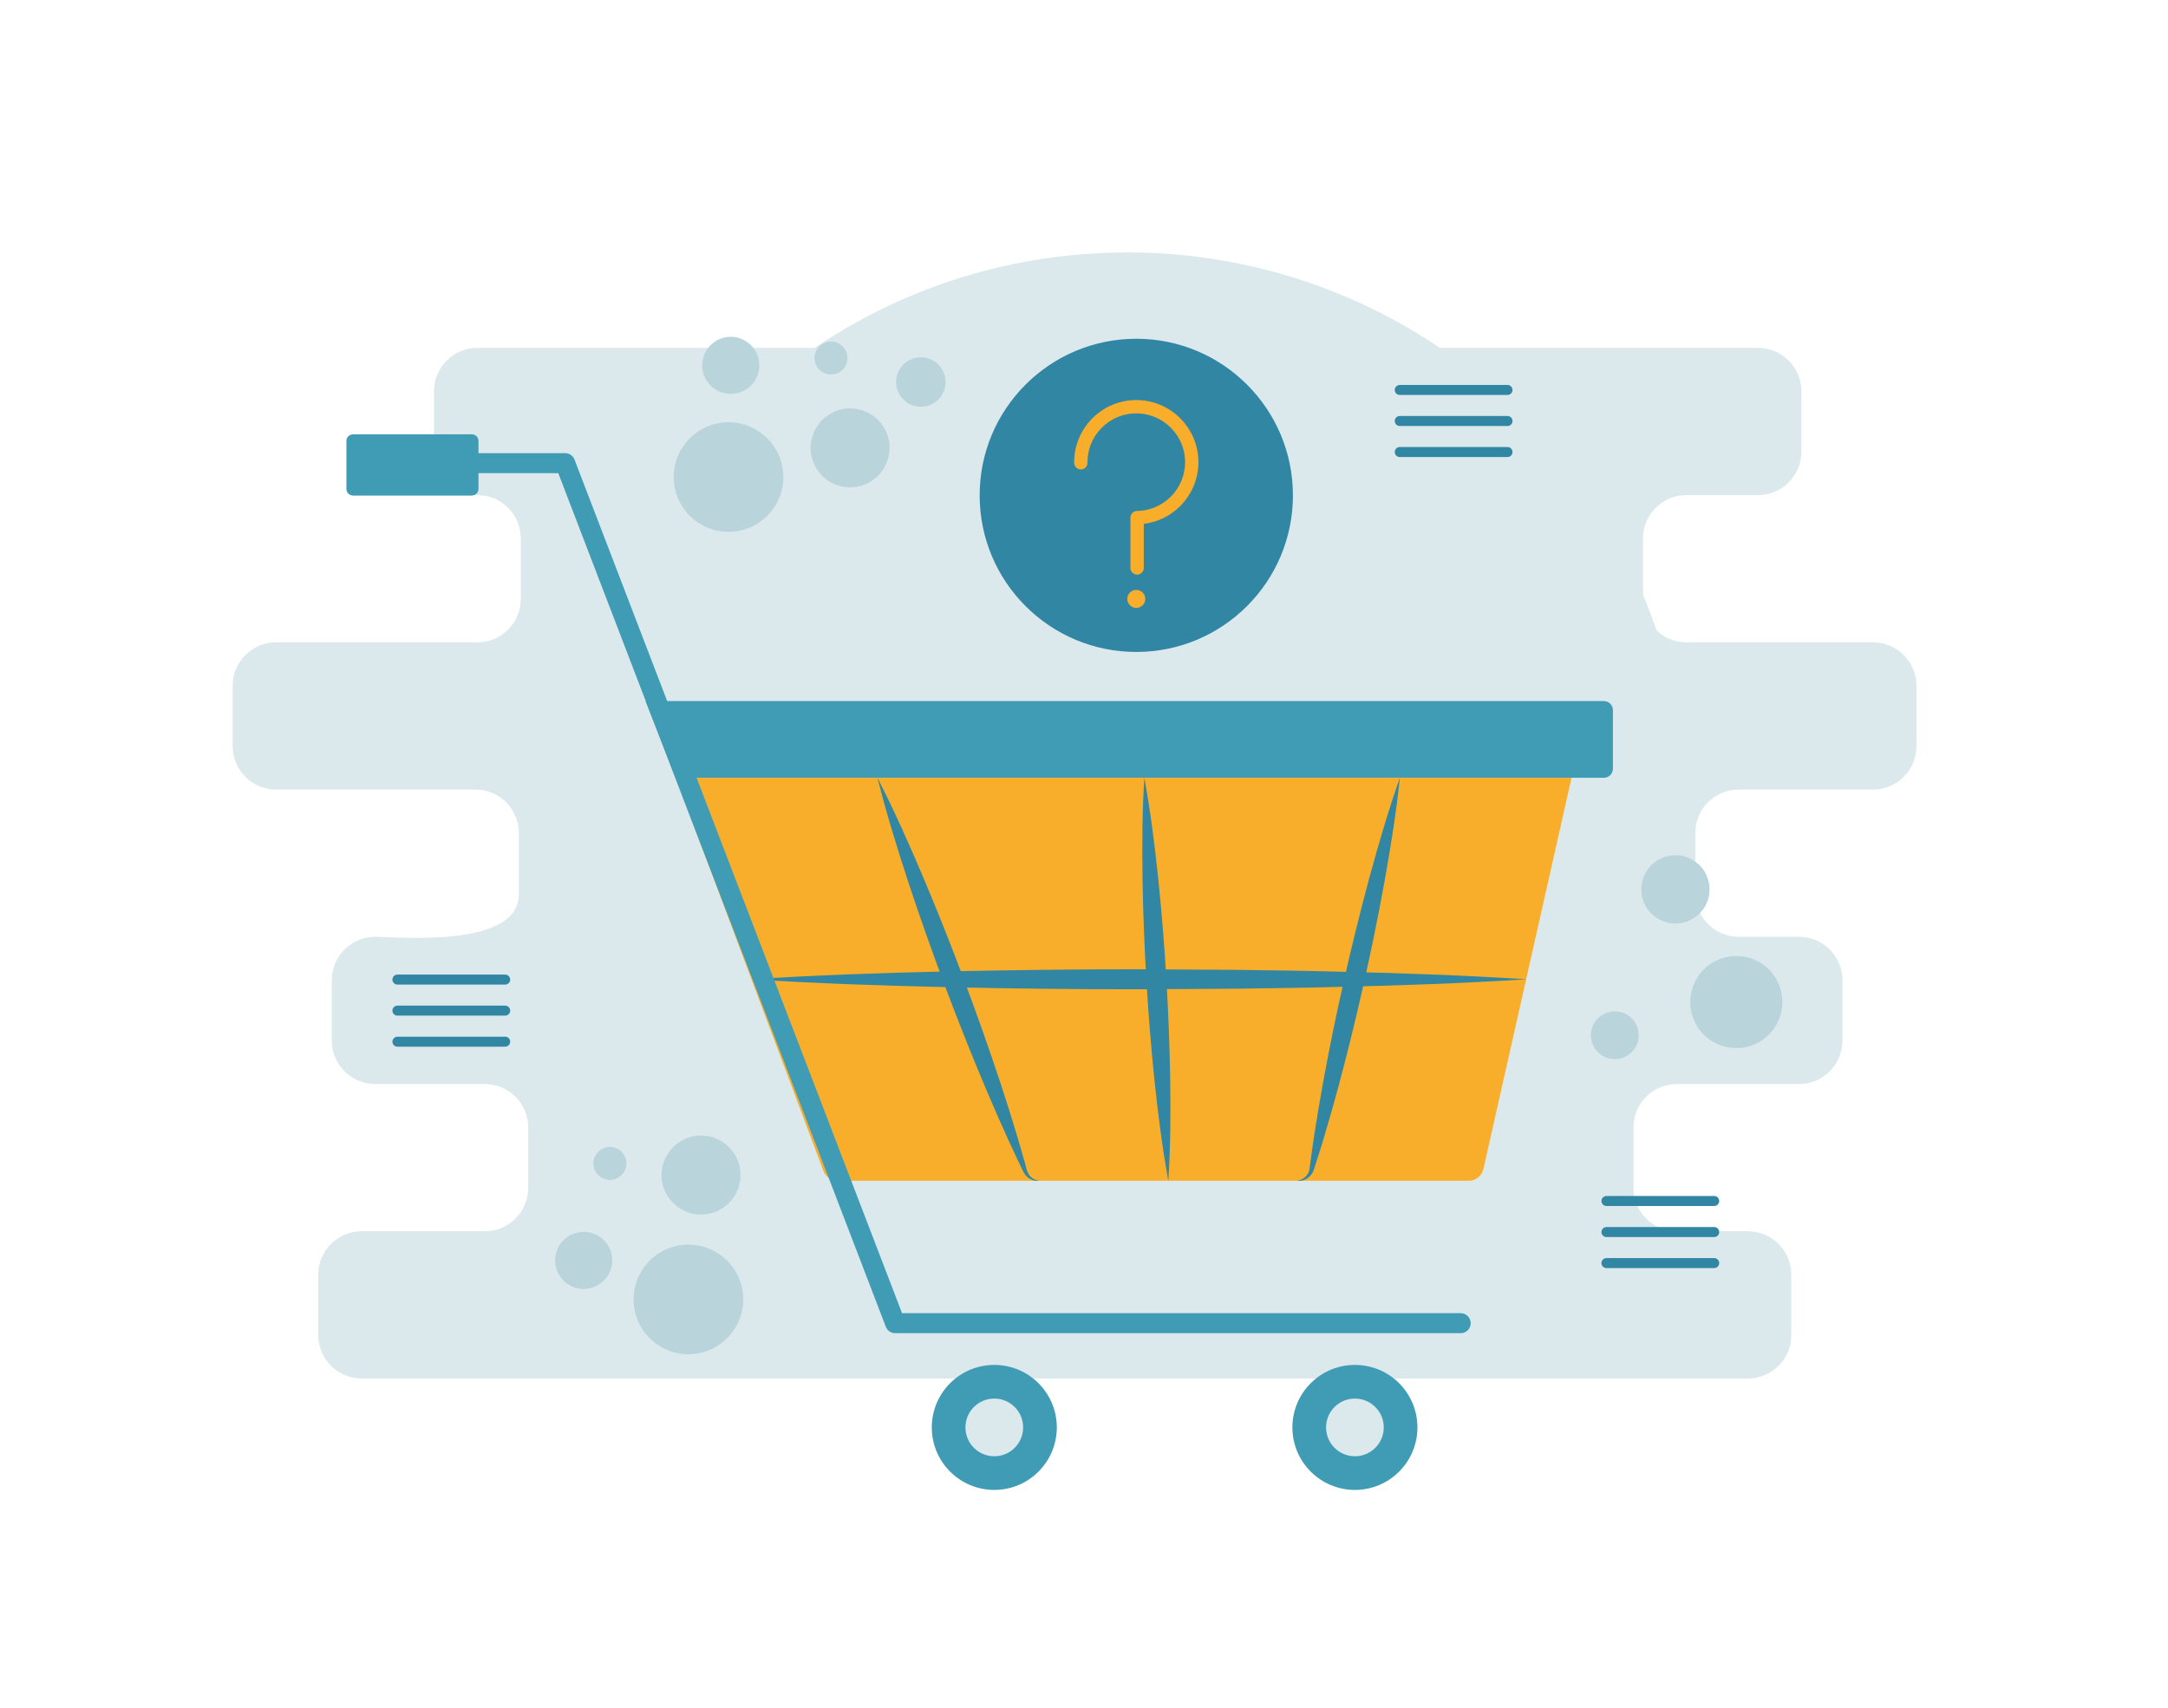
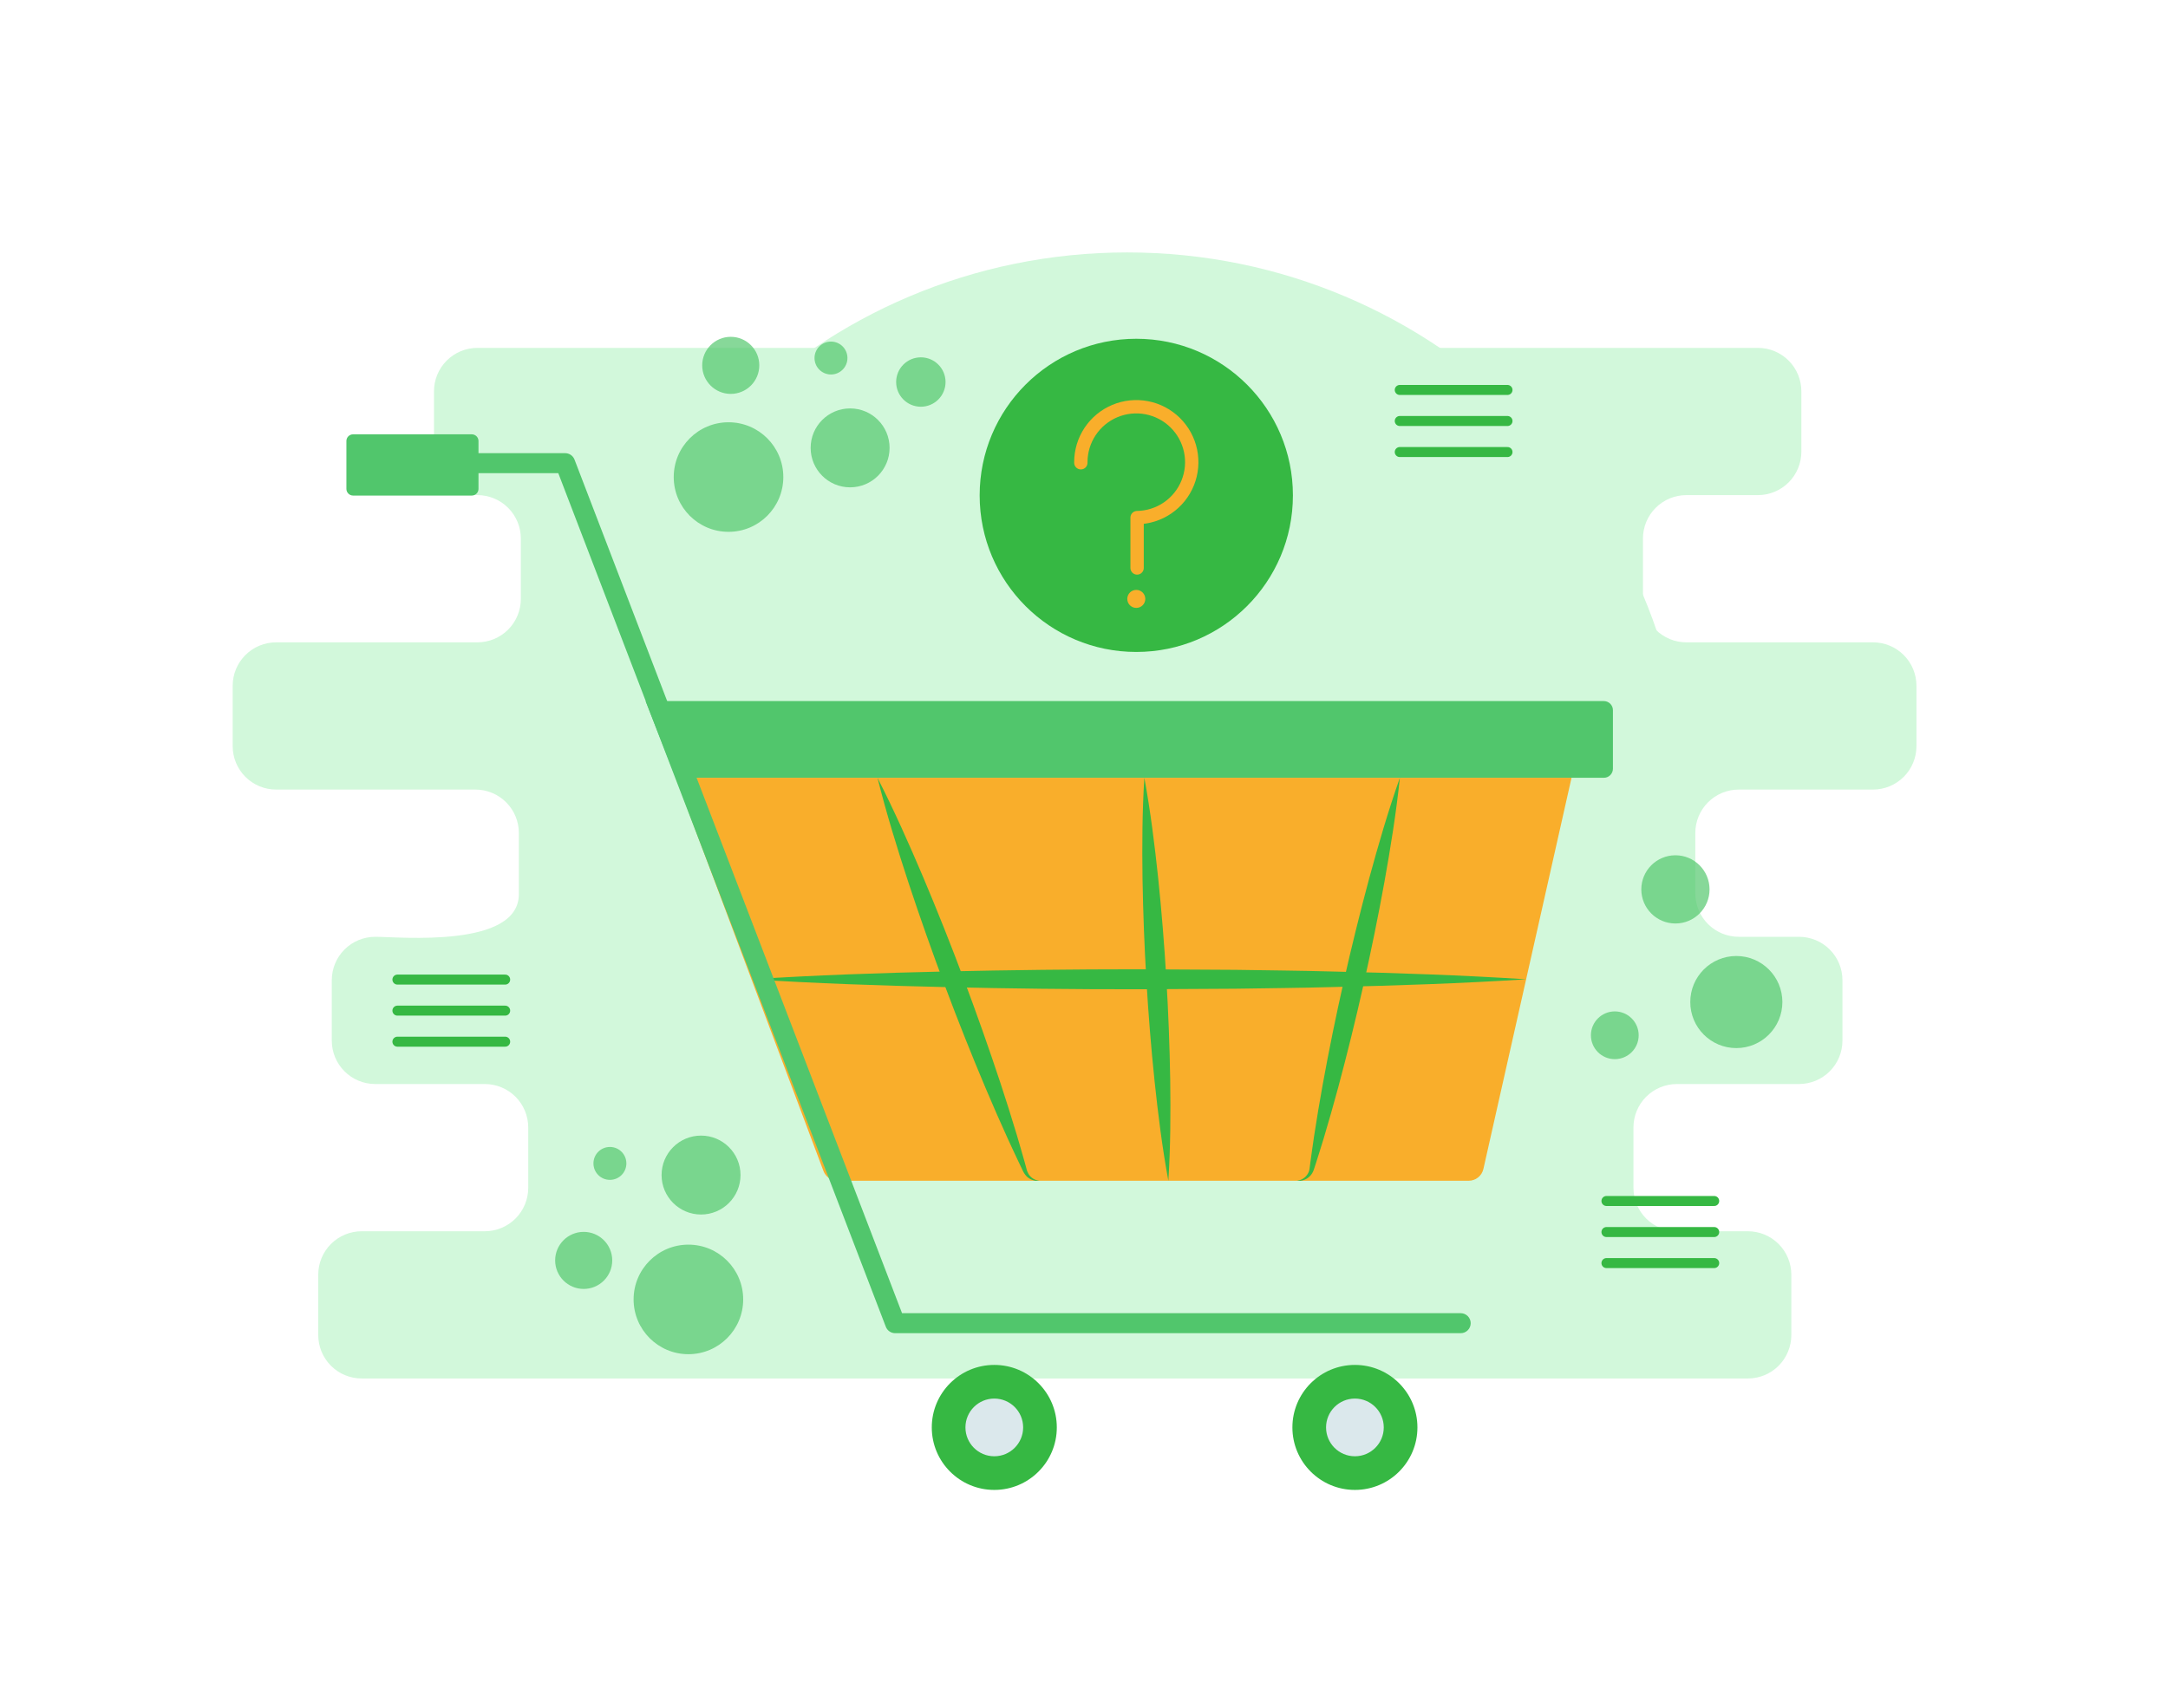
- <svg xmlns="http://www.w3.org/2000/svg" data-name="Layer 1" viewBox="0 0 650 512" id="empty-cart">
-   <circle cx="337.969" cy="243.395" r="167.695" fill="#dbe8ec" />
-   <path fill="#dbe8ec" d="M574.583,223.757V205.647a13.021,13.021,0,0,0-13.021-13.021H505.603a13.021,13.021,0,0,1-13.021-13.021V161.496a13.021,13.021,0,0,1,13.021-13.021h21.451a13.021,13.021,0,0,0,13.021-13.021V117.345a13.021,13.021,0,0,0-13.021-13.021H143.135a13.021,13.021,0,0,0-13.021,13.021v18.11a13.021,13.021,0,0,0,13.021,13.021h0a13.021,13.021,0,0,1,13.021,13.021v18.11a13.021,13.021,0,0,1-13.021,13.021H82.782a13.021,13.021,0,0,0-13.021,13.021v18.11A13.021,13.021,0,0,0,82.782,236.778h59.758A13.021,13.021,0,0,1,155.561,249.799v18.11c.319,16.571-35.83,13.021-43.021,13.021h-.048a13.021,13.021,0,0,0-13.021,13.021V312.06a13.021,13.021,0,0,0,13.021,13.021h32.859a13.021,13.021,0,0,1,13.021,13.021v18.11a13.021,13.021,0,0,1-13.021,13.021H108.437a13.021,13.021,0,0,0-13.021,13.021V400.363a13.021,13.021,0,0,0,13.021,13.021H524.045a13.021,13.021,0,0,0,13.021-13.021V382.253A13.021,13.021,0,0,0,524.045,369.232H502.755a13.021,13.021,0,0,1-13.021-13.021V338.102a13.021,13.021,0,0,1,13.021-13.021h36.62A13.021,13.021,0,0,0,552.396,312.06V293.95a13.021,13.021,0,0,0-13.021-13.021H521.3a13.021,13.021,0,0,1-13.021-13.021V249.799A13.021,13.021,0,0,1,521.3,236.778h40.263A13.021,13.021,0,0,0,574.583,223.757Z" />
-   <circle cx="340.677" cy="148.55" r="46.959" fill="#3086a3" />
-   <path fill="none" stroke="#f9ae2b" stroke-linecap="round" stroke-linejoin="round" stroke-width="4" d="M324.053,138.772q-.001-.087-.001-.174a16.626,16.626,0,1,1,16.867,16.624v15.097" />
-   <line x1="419.668" x2="451.971" y1="116.939" y2="116.939" fill="none" stroke="#3086a3" stroke-linecap="round" stroke-miterlimit="10" stroke-width="3" />
-   <line x1="419.668" x2="451.971" y1="126.25" y2="126.25" fill="none" stroke="#3086a3" stroke-linecap="round" stroke-miterlimit="10" stroke-width="3" />
-   <line x1="419.668" x2="451.971" y1="135.56" y2="135.56" fill="none" stroke="#3086a3" stroke-linecap="round" stroke-miterlimit="10" stroke-width="3" />
-   <line x1="119.153" x2="151.456" y1="293.762" y2="293.762" fill="none" stroke="#3086a3" stroke-linecap="round" stroke-miterlimit="10" stroke-width="3" />
-   <line x1="119.153" x2="151.456" y1="303.072" y2="303.072" fill="none" stroke="#3086a3" stroke-linecap="round" stroke-miterlimit="10" stroke-width="3" />
-   <line x1="119.153" x2="151.456" y1="312.383" y2="312.383" fill="none" stroke="#3086a3" stroke-linecap="round" stroke-miterlimit="10" stroke-width="3" />
-   <line x1="481.64" x2="513.943" y1="360.156" y2="360.156" fill="none" stroke="#3086a3" stroke-linecap="round" stroke-miterlimit="10" stroke-width="3" />
-   <line x1="481.64" x2="513.943" y1="369.467" y2="369.467" fill="none" stroke="#3086a3" stroke-linecap="round" stroke-miterlimit="10" stroke-width="3" />
-   <line x1="481.64" x2="513.943" y1="378.777" y2="378.777" fill="none" stroke="#3086a3" stroke-linecap="round" stroke-miterlimit="10" stroke-width="3" />
-   <circle cx="520.577" cy="300.496" r="13.807" fill="#b9d4db" />
-   <circle cx="484.141" cy="310.461" r="7.159" fill="#b9d4db" />
-   <circle cx="502.32" cy="266.711" r="10.228" fill="#b9d4db" />
-   <circle cx="206.393" cy="389.674" r="16.428" fill="#b9d4db" />
-   <circle cx="175.001" cy="377.974" r="8.557" fill="#b9d4db" />
-   <circle cx="182.861" cy="348.886" r="4.936" fill="#b9d4db" />
-   <circle cx="210.185" cy="352.378" r="11.833" fill="#b9d4db" />
-   <circle cx="218.423" cy="143.059" r="16.428" fill="#b9d4db" />
-   <circle cx="219.09" cy="109.564" r="8.557" fill="#b9d4db" />
-   <circle cx="276.085" cy="114.564" r="7.406" fill="#b9d4db" />
-   <circle cx="249.141" cy="107.367" r="4.936" fill="#b9d4db" />
-   <circle cx="254.877" cy="134.31" r="11.833" fill="#b9d4db" />
-   <path fill="#409cb5" d="M480.858,233.243H202.621L193.549,210.243h287.309a2.722,2.722,0,0,1,2.722,2.722v17.557A2.722,2.722,0,0,1,480.858,233.243Z" />
-   <path fill="#f9ae2b" d="M440.323,354.089H251.127a4.536,4.536,0,0,1-4.247-2.942L202.621,233.243h268.547l-26.42,117.307A4.536,4.536,0,0,1,440.323,354.089Z" />
-   <path fill="#3086a3" d="M457.562,293.669c-19.355,1.241-38.71,1.891-58.065,2.332-9.678.276-19.355.338-29.033.5l-29.032.166q-29.032.026-58.065-.657c-19.355-.439-38.71-1.092-58.065-2.341,19.355-1.249,38.71-1.901,58.065-2.341q29.032-.652,58.065-.657l29.032.166c9.678.163,19.355.224,29.033.5C418.852,291.778,438.207,292.428,457.562,293.669Z" />
-   <path fill="#3086a3" d="M419.704 233.243c-1.103 10.546-2.788 20.96-4.648 31.336q-2.827 15.555-6.309 30.962-3.464 15.411-7.566 30.678c-1.38 5.086-2.809 10.161-4.335 15.215-.789 2.521-1.541 5.05-2.361 7.564l-.632 1.91a4.919 4.919 0 01-1.182 1.859 4.675 4.675 0 01-3.814 1.323 4.373 4.373 0 003.12-1.908 3.914 3.914 0 00.633-1.61l.252-1.939c.337-2.623.742-5.23 1.11-7.846.788-5.219 1.673-10.417 2.606-15.604q2.827-15.554 6.317-30.96 3.476-15.408 7.574-30.677C413.236 253.375 416.179 243.243 419.704 233.243zM311.586 354.089a4.681 4.681 0 01-3.924-1.458 6.696 6.696 0 01-1.156-1.882l-.896-1.857c-1.195-2.476-2.321-4.978-3.484-7.466-2.278-4.995-4.463-10.024-6.603-15.07q-6.392-15.149-12.154-30.534-5.78-15.379-10.948-30.987c-3.416-10.417-6.66-20.898-9.339-31.591 5.019 9.815 9.473 19.842 13.756 29.933q6.391 15.149 12.147 30.537 5.769 15.383 10.94 30.99c1.709 5.208 3.373 10.433 4.944 15.692.761 2.639 1.559 5.264 2.289 7.915l.547 1.988a5.887 5.887 0 00.667 1.775A4.37 4.37 0 00311.586 354.089z" />
-   <circle cx="298.105" cy="428.058" r="18.743" fill="#409cb5" />
-   <circle cx="298.105" cy="428.058" r="8.651" fill="#dbe8ec" />
-   <circle cx="406.224" cy="428.058" r="18.743" fill="#409cb5" />
-   <circle cx="406.224" cy="428.058" r="8.651" fill="#dbe8ec" />
-   <path fill="#3086a3" d="M343.092,233.243c1.839,9.997,3.083,20.029,4.147,30.072q1.559,15.066,2.447,30.173.907,15.105,1.161,30.25c.138,10.098.092,20.207-.555,30.352-1.847-9.996-3.093-20.028-4.155-30.071q-1.558-15.067-2.439-30.173-.895-15.106-1.153-30.25C342.41,253.496,342.453,243.387,343.092,233.243Z" />
-   <path fill="#409cb5" d="M437.938,399.801H268.384a3,3,0,0,1-2.801-1.926L167.385,141.898H115.371a3,3,0,0,1,0-6h54.076a3,3,0,0,1,2.801,1.926l98.198,255.978H437.938a3,3,0,0,1,0,6Z" />
-   <rect width="39.6" height="18.36" x="103.858" y="130.248" fill="#409cb5" rx="2" />
-   <circle cx="340.677" cy="179.6" r="2.7" fill="#f9ae2b" />
+ <svg xmlns="http://www.w3.org/2000/svg" width="650" height="512" viewBox="0 0 650 512" fill="none">
+   <path d="M337.969 411.09C430.584 411.09 505.664 336.01 505.664 243.395C505.664 150.78 430.584 75.7 337.969 75.7C245.354 75.7 170.274 150.78 170.274 243.395C170.274 336.01 245.354 411.09 337.969 411.09Z" fill="#D2F8DB" />
+   <path d="M574.583 223.757V205.647C574.583 202.194 573.212 198.882 570.77 196.44C568.328 193.998 565.016 192.627 561.562 192.627H505.603C503.893 192.627 502.2 192.29 500.62 191.635C499.041 190.981 497.605 190.022 496.396 188.813C495.187 187.604 494.228 186.168 493.574 184.589C492.919 183.009 492.582 181.316 492.582 179.606V161.496C492.582 158.043 493.954 154.731 496.396 152.289C498.838 149.847 502.15 148.475 505.603 148.475H527.054C530.508 148.475 533.82 147.103 536.262 144.661C538.703 142.22 540.075 138.908 540.075 135.454V117.345C540.075 113.891 538.703 110.579 536.262 108.138C533.82 105.696 530.508 104.324 527.054 104.324H143.135C139.682 104.324 136.37 105.696 133.928 108.138C131.486 110.579 130.114 113.891 130.114 117.345V135.454C130.114 138.908 131.486 142.22 133.928 144.661C136.37 147.103 139.682 148.475 143.135 148.475C146.589 148.475 149.9 149.847 152.342 152.289C154.784 154.731 156.156 158.043 156.156 161.496V179.606C156.156 183.059 154.784 186.371 152.342 188.813C149.9 191.255 146.589 192.627 143.135 192.627H82.782C79.329 192.627 76.017 193.998 73.575 196.44C71.133 198.882 69.761 202.194 69.761 205.647V223.757C69.761 227.211 71.133 230.522 73.575 232.964C76.017 235.406 79.329 236.778 82.782 236.778H142.54C144.25 236.778 145.943 237.115 147.523 237.769C149.103 238.424 150.538 239.383 151.747 240.592C152.956 241.801 153.915 243.236 154.57 244.816C155.224 246.396 155.561 248.089 155.561 249.799V267.909C155.88 284.48 119.731 280.93 112.54 280.93H112.492C109.039 280.93 105.727 282.301 103.285 284.743C100.843 287.185 99.472 290.497 99.472 293.95V312.06C99.472 315.513 100.843 318.825 103.285 321.267C105.727 323.709 109.039 325.081 112.492 325.081H145.351C148.804 325.081 152.116 326.453 154.558 328.895C157 331.337 158.372 334.648 158.372 338.102V356.212C158.372 359.665 157 362.977 154.558 365.419C152.116 367.861 148.804 369.232 145.351 369.232H108.437C104.984 369.232 101.672 370.604 99.23 373.046C96.788 375.488 95.416 378.8 95.416 382.253V400.363C95.416 403.816 96.788 407.128 99.23 409.57C101.672 412.012 104.984 413.384 108.437 413.384H524.045C527.498 413.384 530.81 412.012 533.252 409.57C535.694 407.128 537.066 403.816 537.066 400.363V382.253C537.066 378.8 535.694 375.488 533.252 373.046C530.81 370.604 527.498 369.232 524.045 369.232H502.755C499.302 369.232 495.99 367.861 493.548 365.419C491.106 362.977 489.734 359.665 489.734 356.212V338.102C489.734 334.648 491.106 331.336 493.548 328.895C495.99 326.453 499.302 325.081 502.755 325.081H539.375C542.829 325.081 546.141 323.709 548.582 321.267C551.024 318.825 552.396 315.513 552.396 312.06V293.95C552.396 290.497 551.024 287.185 548.582 284.743C546.141 282.301 542.829 280.93 539.375 280.93H521.3C517.847 280.93 514.535 279.558 512.093 277.116C509.651 274.674 508.279 271.362 508.279 267.909V249.799C508.279 248.089 508.616 246.396 509.27 244.816C509.925 243.236 510.884 241.801 512.093 240.592C513.302 239.383 514.737 238.424 516.317 237.769C517.897 237.115 519.59 236.778 521.3 236.778H561.562C565.016 236.778 568.328 235.406 570.77 232.964C573.212 230.522 574.583 227.211 574.583 223.757Z" fill="#D2F8DB" />
+   <path d="M340.677 195.509C366.612 195.509 387.636 174.485 387.636 148.55C387.636 122.615 366.612 101.591 340.677 101.591C314.742 101.591 293.718 122.615 293.718 148.55C293.718 174.485 314.742 195.509 340.677 195.509Z" fill="#36B843" />
+   <path d="M324.052 138.772C324.052 138.714 324.052 138.656 324.052 138.597C324.052 135.319 325.021 132.115 326.837 129.386C328.653 126.657 331.235 124.526 334.259 123.261C337.283 121.995 340.614 121.652 343.832 122.274C347.05 122.896 350.013 124.455 352.348 126.756C354.682 129.057 356.285 131.997 356.953 135.206C357.622 138.415 357.327 141.75 356.106 144.792C354.884 147.834 352.791 150.447 350.089 152.303C347.386 154.158 344.196 155.174 340.918 155.221V170.318" stroke="#F9AE2B" stroke-width="4" stroke-linecap="round" stroke-linejoin="round" />
+   <path d="M419.668 116.939H451.971" stroke="#36B843" stroke-width="3" stroke-miterlimit="10" stroke-linecap="round" />
+   <path d="M419.668 126.25H451.971" stroke="#36B843" stroke-width="3" stroke-miterlimit="10" stroke-linecap="round" />
+   <path d="M419.668 135.56H451.971" stroke="#36B843" stroke-width="3" stroke-miterlimit="10" stroke-linecap="round" />
+   <path d="M119.153 293.762H151.456" stroke="#36B843" stroke-width="3" stroke-miterlimit="10" stroke-linecap="round" />
+   <path d="M119.153 303.072H151.456" stroke="#36B843" stroke-width="3" stroke-miterlimit="10" stroke-linecap="round" />
+   <path d="M119.153 312.383H151.456" stroke="#36B843" stroke-width="3" stroke-miterlimit="10" stroke-linecap="round" />
+   <path d="M481.64 360.156H513.943" stroke="#36B843" stroke-width="3" stroke-miterlimit="10" stroke-linecap="round" />
+   <path d="M481.64 369.467H513.943" stroke="#36B843" stroke-width="3" stroke-miterlimit="10" stroke-linecap="round" />
+   <path d="M481.64 378.777H513.943" stroke="#36B843" stroke-width="3" stroke-miterlimit="10" stroke-linecap="round" />
+   <path d="M520.577 314.303C528.202 314.303 534.384 308.121 534.384 300.496C534.384 292.871 528.202 286.689 520.577 286.689C512.952 286.689 506.77 292.871 506.77 300.496C506.77 308.121 512.952 314.303 520.577 314.303Z" fill="#51C66C" fill-opacity="0.69" />
+   <path d="M484.141 317.62C488.095 317.62 491.3 314.415 491.3 310.461C491.3 306.507 488.095 303.302 484.141 303.302C480.187 303.302 476.982 306.507 476.982 310.461C476.982 314.415 480.187 317.62 484.141 317.62Z" fill="#51C66C" fill-opacity="0.69" />
+   <path d="M502.32 276.939C507.969 276.939 512.548 272.36 512.548 266.711C512.548 261.062 507.969 256.483 502.32 256.483C496.671 256.483 492.092 261.062 492.092 266.711C492.092 272.36 496.671 276.939 502.32 276.939Z" fill="#51C66C" fill-opacity="0.69" />
+   <path d="M206.393 406.102C215.466 406.102 222.821 398.747 222.821 389.674C222.821 380.601 215.466 373.246 206.393 373.246C197.32 373.246 189.965 380.601 189.965 389.674C189.965 398.747 197.32 406.102 206.393 406.102Z" fill="#51C66C" fill-opacity="0.69" />
+   <path d="M175.001 386.531C179.727 386.531 183.558 382.7 183.558 377.974C183.558 373.248 179.727 369.417 175.001 369.417C170.275 369.417 166.444 373.248 166.444 377.974C166.444 382.7 170.275 386.531 175.001 386.531Z" fill="#51C66C" fill-opacity="0.69" />
+   <path d="M182.861 353.822C185.587 353.822 187.797 351.612 187.797 348.886C187.797 346.16 185.587 343.95 182.861 343.95C180.135 343.95 177.925 346.16 177.925 348.886C177.925 351.612 180.135 353.822 182.861 353.822Z" fill="#51C66C" fill-opacity="0.69" />
+   <path d="M210.185 364.211C216.72 364.211 222.018 358.913 222.018 352.378C222.018 345.843 216.72 340.545 210.185 340.545C203.65 340.545 198.352 345.843 198.352 352.378C198.352 358.913 203.65 364.211 210.185 364.211Z" fill="#51C66C" fill-opacity="0.69" />
+   <path d="M218.423 159.487C227.496 159.487 234.851 152.132 234.851 143.059C234.851 133.986 227.496 126.631 218.423 126.631C209.35 126.631 201.995 133.986 201.995 143.059C201.995 152.132 209.35 159.487 218.423 159.487Z" fill="#51C66C" fill-opacity="0.69" />
+   <path d="M219.09 118.121C223.816 118.121 227.647 114.29 227.647 109.564C227.647 104.838 223.816 101.007 219.09 101.007C214.364 101.007 210.533 104.838 210.533 109.564C210.533 114.29 214.364 118.121 219.09 118.121Z" fill="#51C66C" fill-opacity="0.69" />
+   <path d="M276.085 121.97C280.175 121.97 283.491 118.654 283.491 114.564C283.491 110.474 280.175 107.158 276.085 107.158C271.995 107.158 268.679 110.474 268.679 114.564C268.679 118.654 271.995 121.97 276.085 121.97Z" fill="#51C66C" fill-opacity="0.69" />
+   <path d="M249.141 112.303C251.867 112.303 254.077 110.093 254.077 107.367C254.077 104.641 251.867 102.431 249.141 102.431C246.415 102.431 244.205 104.641 244.205 107.367C244.205 110.093 246.415 112.303 249.141 112.303Z" fill="#51C66C" fill-opacity="0.69" />
+   <path d="M254.877 146.143C261.412 146.143 266.71 140.845 266.71 134.31C266.71 127.775 261.412 122.477 254.877 122.477C248.342 122.477 243.044 127.775 243.044 134.31C243.044 140.845 248.342 146.143 254.877 146.143Z" fill="#51C66C" fill-opacity="0.69" />
+   <path d="M480.858 233.243H202.622L193.549 210.243H480.858C481.216 210.243 481.569 210.313 481.9 210.45C482.23 210.587 482.53 210.787 482.783 211.04C483.035 211.293 483.236 211.593 483.373 211.923C483.509 212.253 483.58 212.607 483.58 212.965V230.521C483.58 230.879 483.509 231.233 483.373 231.563C483.236 231.893 483.035 232.193 482.783 232.446C482.53 232.699 482.23 232.899 481.9 233.036C481.569 233.173 481.215 233.243 480.858 233.243Z" fill="#51C66C" />
+   <path d="M440.323 354.089H251.127C250.204 354.089 249.302 353.808 248.544 353.282C247.785 352.756 247.204 352.011 246.88 351.147L202.622 233.243H471.169L444.748 350.55C444.522 351.554 443.96 352.452 443.156 353.096C442.352 353.739 441.353 354.089 440.323 354.089Z" fill="#F9AE2B" />
+   <path d="M457.562 293.669C438.207 294.91 418.852 295.56 399.497 296.001C389.82 296.277 380.142 296.339 370.465 296.501L341.432 296.667C322.077 296.685 302.722 296.466 283.367 296.01C264.012 295.57 244.657 294.918 225.302 293.669C244.657 292.42 264.012 291.767 283.367 291.328C302.722 290.893 322.077 290.674 341.432 290.671L370.465 290.836C380.142 290.999 389.82 291.06 399.497 291.337C418.852 291.778 438.207 292.428 457.562 293.669Z" fill="#36B843" />
+   <path d="M419.704 233.243C418.601 243.789 416.916 254.204 415.056 264.579C413.171 274.948 411.068 285.269 408.747 295.54C406.438 305.814 403.916 316.04 401.181 326.219C399.801 331.305 398.372 336.38 396.846 341.433C396.057 343.954 395.306 346.483 394.485 348.997L393.853 350.907C393.605 351.608 393.201 352.244 392.672 352.766C392.175 353.257 391.575 353.631 390.915 353.86C390.255 354.089 389.552 354.168 388.858 354.089C389.485 354.015 390.088 353.806 390.627 353.477C391.165 353.147 391.626 352.705 391.978 352.181C392.306 351.698 392.522 351.148 392.611 350.57L392.863 348.632C393.199 346.009 393.605 343.402 393.972 340.786C394.761 335.567 395.645 330.369 396.579 325.182C398.464 314.812 400.569 304.492 402.895 294.222C405.213 283.95 407.737 273.724 410.469 263.546C413.236 253.375 416.179 243.243 419.704 233.243ZM311.586 354.089C310.864 354.167 310.133 354.076 309.452 353.823C308.771 353.57 308.158 353.162 307.662 352.631C307.175 352.072 306.785 351.436 306.506 350.749L305.61 348.892C304.415 346.416 303.289 343.914 302.125 341.426C299.847 336.431 297.662 331.402 295.522 326.356C291.261 316.257 287.21 306.078 283.368 295.822C279.514 285.569 275.865 275.24 272.42 264.834C269.004 254.418 265.76 243.936 263.081 233.243C268.1 243.058 272.554 253.085 276.837 263.176C281.098 273.276 285.146 283.455 288.984 293.714C292.83 303.969 296.476 314.299 299.924 324.704C301.633 329.912 303.297 335.136 304.869 340.396C305.629 343.035 306.428 345.66 307.158 348.311L307.705 350.299C307.83 350.923 308.055 351.523 308.372 352.075C308.722 352.63 309.192 353.1 309.749 353.449C310.305 353.798 310.933 354.017 311.586 354.089Z" fill="#36B843" />
+   <path d="M298.105 446.801C308.457 446.801 316.848 438.409 316.848 428.058C316.848 417.707 308.457 409.315 298.105 409.315C287.754 409.315 279.362 417.707 279.362 428.058C279.362 438.409 287.754 446.801 298.105 446.801Z" fill="#36B843" />
+   <path d="M298.105 436.709C302.883 436.709 306.756 432.836 306.756 428.058C306.756 423.28 302.883 419.407 298.105 419.407C293.327 419.407 289.454 423.28 289.454 428.058C289.454 432.836 293.327 436.709 298.105 436.709Z" fill="#DBE8EC" />
+   <path d="M406.224 446.801C416.575 446.801 424.967 438.409 424.967 428.058C424.967 417.707 416.575 409.315 406.224 409.315C395.872 409.315 387.481 417.707 387.481 428.058C387.481 438.409 395.872 446.801 406.224 446.801Z" fill="#36B843" />
+   <path d="M406.224 436.709C411.002 436.709 414.875 432.836 414.875 428.058C414.875 423.28 411.002 419.407 406.224 419.407C401.446 419.407 397.573 423.28 397.573 428.058C397.573 432.836 401.446 436.709 406.224 436.709Z" fill="#DBE8EC" />
+   <path d="M343.092 233.243C344.932 243.24 346.175 253.272 347.239 263.315C348.278 273.359 349.094 283.417 349.686 293.488C350.291 303.558 350.678 313.641 350.847 323.737C350.985 333.835 350.94 343.944 350.292 354.089C348.445 344.093 347.2 334.061 346.138 324.018C345.099 313.974 344.286 303.916 343.699 293.845C343.102 283.774 342.718 273.691 342.546 263.594C342.41 253.496 342.453 243.387 343.092 233.243Z" fill="#36B843" />
+   <path d="M437.938 399.801H268.384C267.777 399.801 267.185 399.617 266.684 399.273C266.184 398.93 265.8 398.442 265.583 397.876L167.385 141.898H115.371C114.575 141.898 113.812 141.582 113.25 141.019C112.687 140.457 112.371 139.694 112.371 138.898C112.371 138.102 112.687 137.339 113.25 136.777C113.812 136.214 114.575 135.898 115.371 135.898H169.447C170.054 135.898 170.647 136.082 171.147 136.426C171.647 136.77 172.031 137.257 172.248 137.824L270.446 393.801H437.938C438.733 393.801 439.496 394.117 440.059 394.68C440.622 395.243 440.938 396.006 440.938 396.801C440.938 397.597 440.622 398.36 440.059 398.923C439.496 399.485 438.733 399.801 437.938 399.801Z" fill="#51C66C" />
+   <path d="M141.458 130.248H105.858C104.753 130.248 103.858 131.143 103.858 132.248V146.608C103.858 147.713 104.753 148.608 105.858 148.608H141.458C142.562 148.608 143.458 147.713 143.458 146.608V132.248C143.458 131.143 142.562 130.248 141.458 130.248Z" fill="#51C66C" />
+   <path d="M340.677 182.3C342.168 182.3 343.377 181.091 343.377 179.6C343.377 178.109 342.168 176.9 340.677 176.9C339.186 176.9 337.977 178.109 337.977 179.6C337.977 181.091 339.186 182.3 340.677 182.3Z" fill="#F9AE2B" />
</svg>
